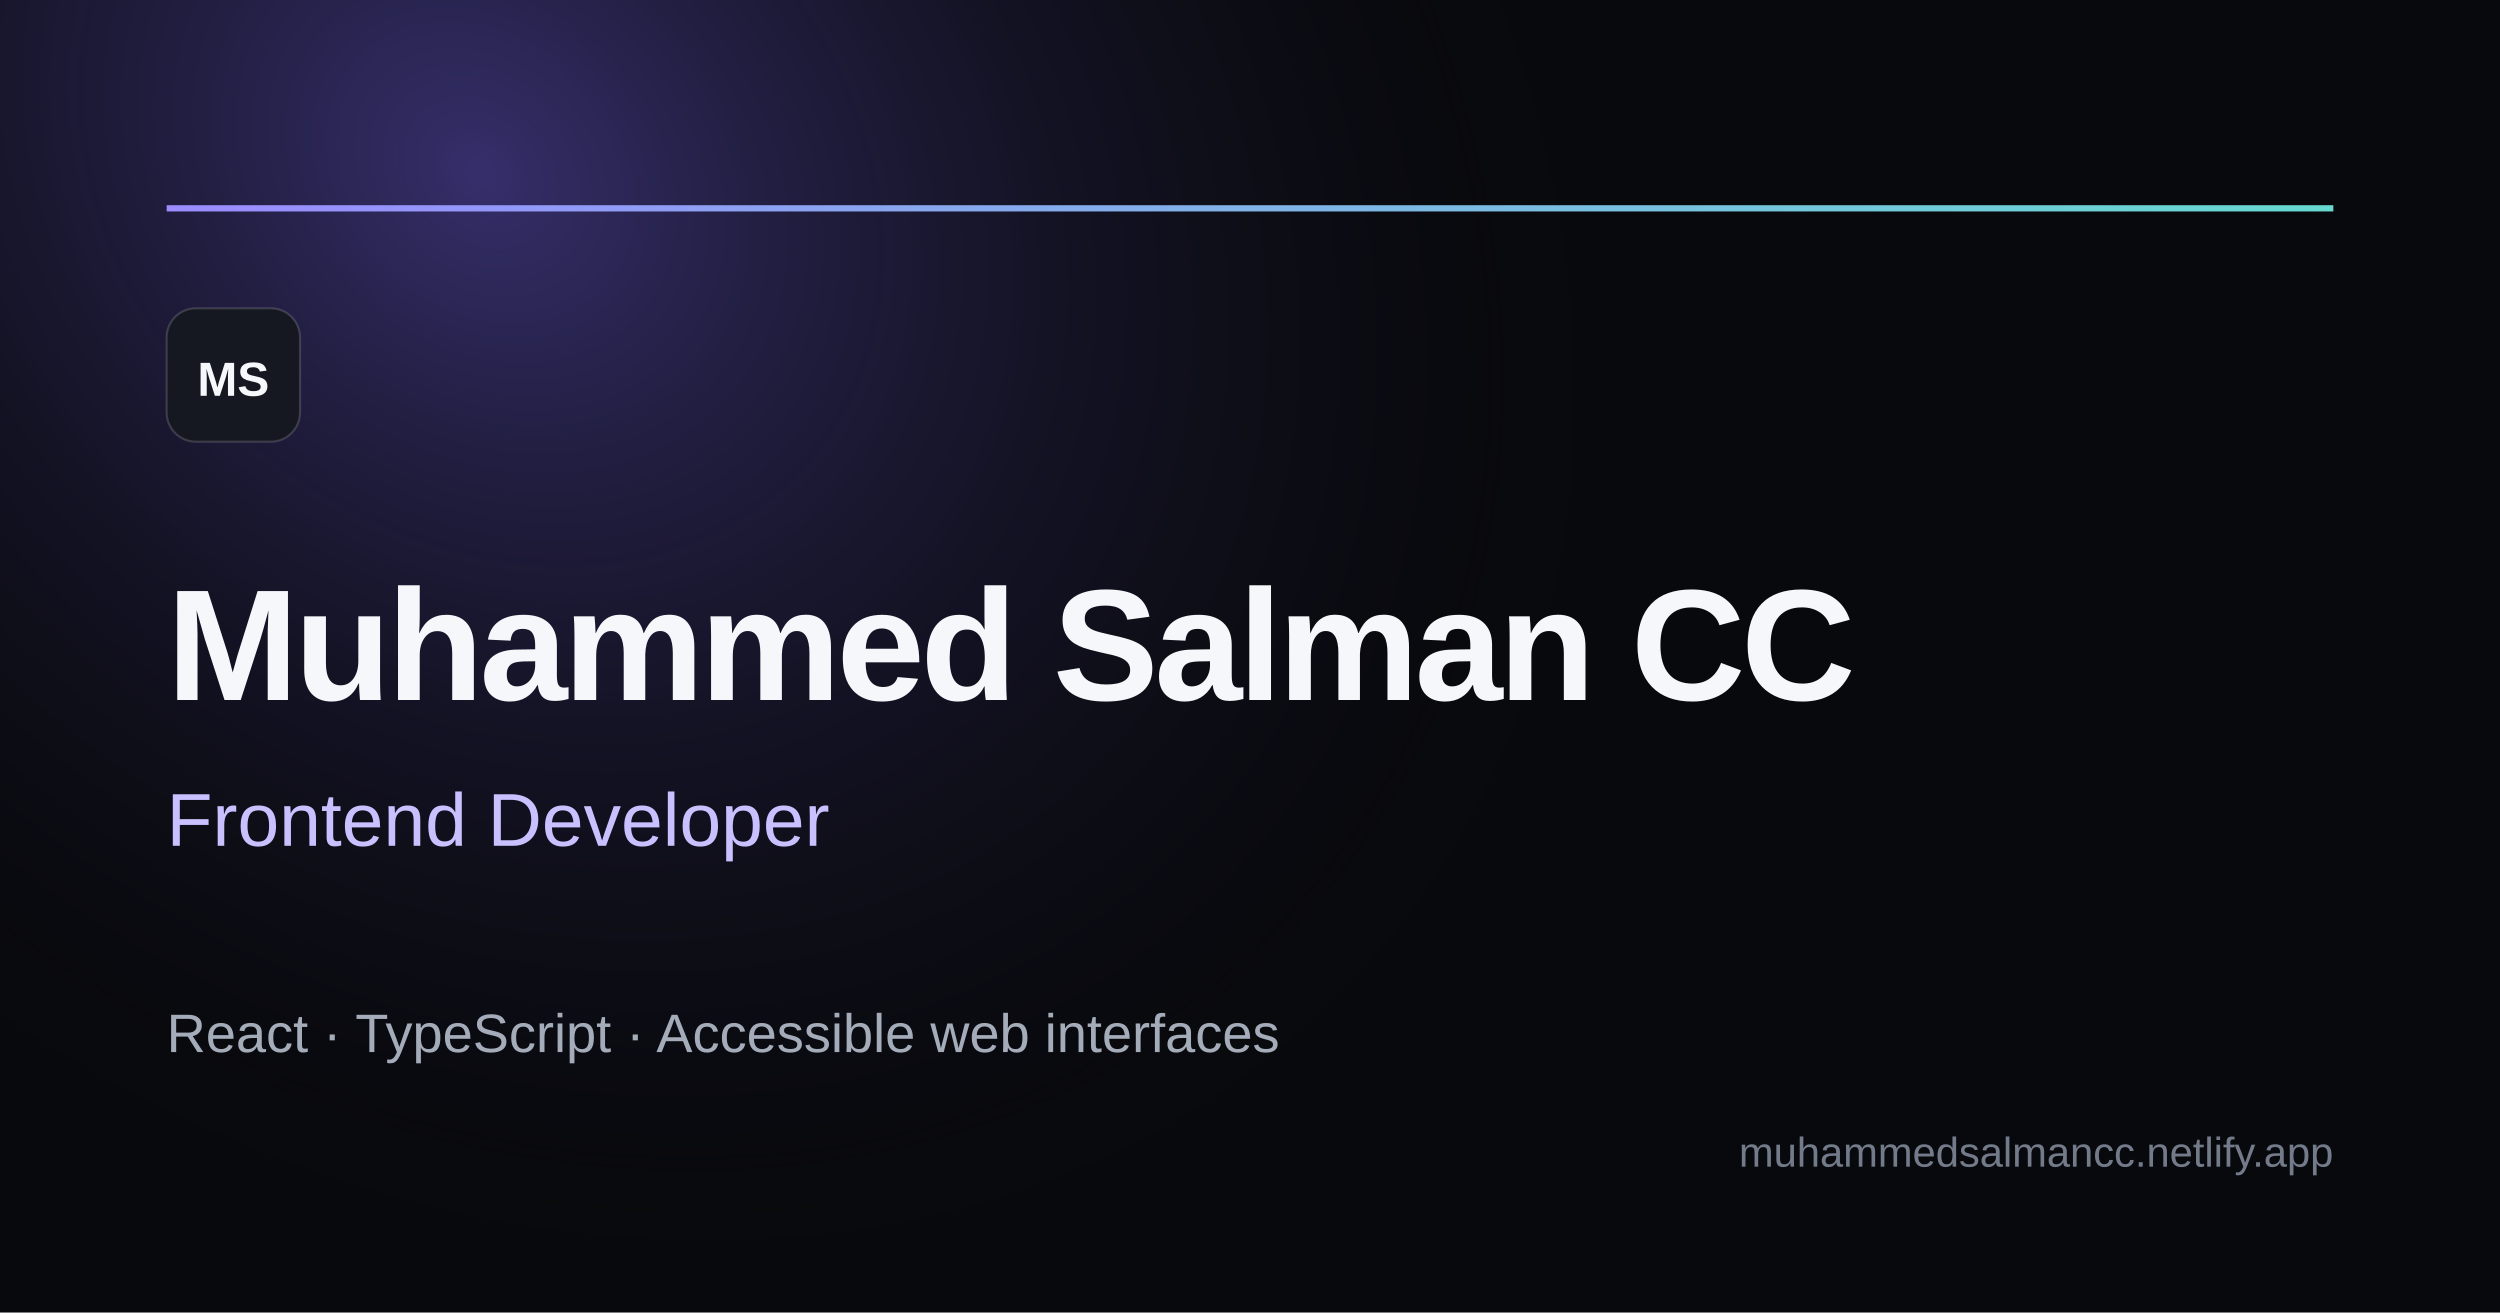
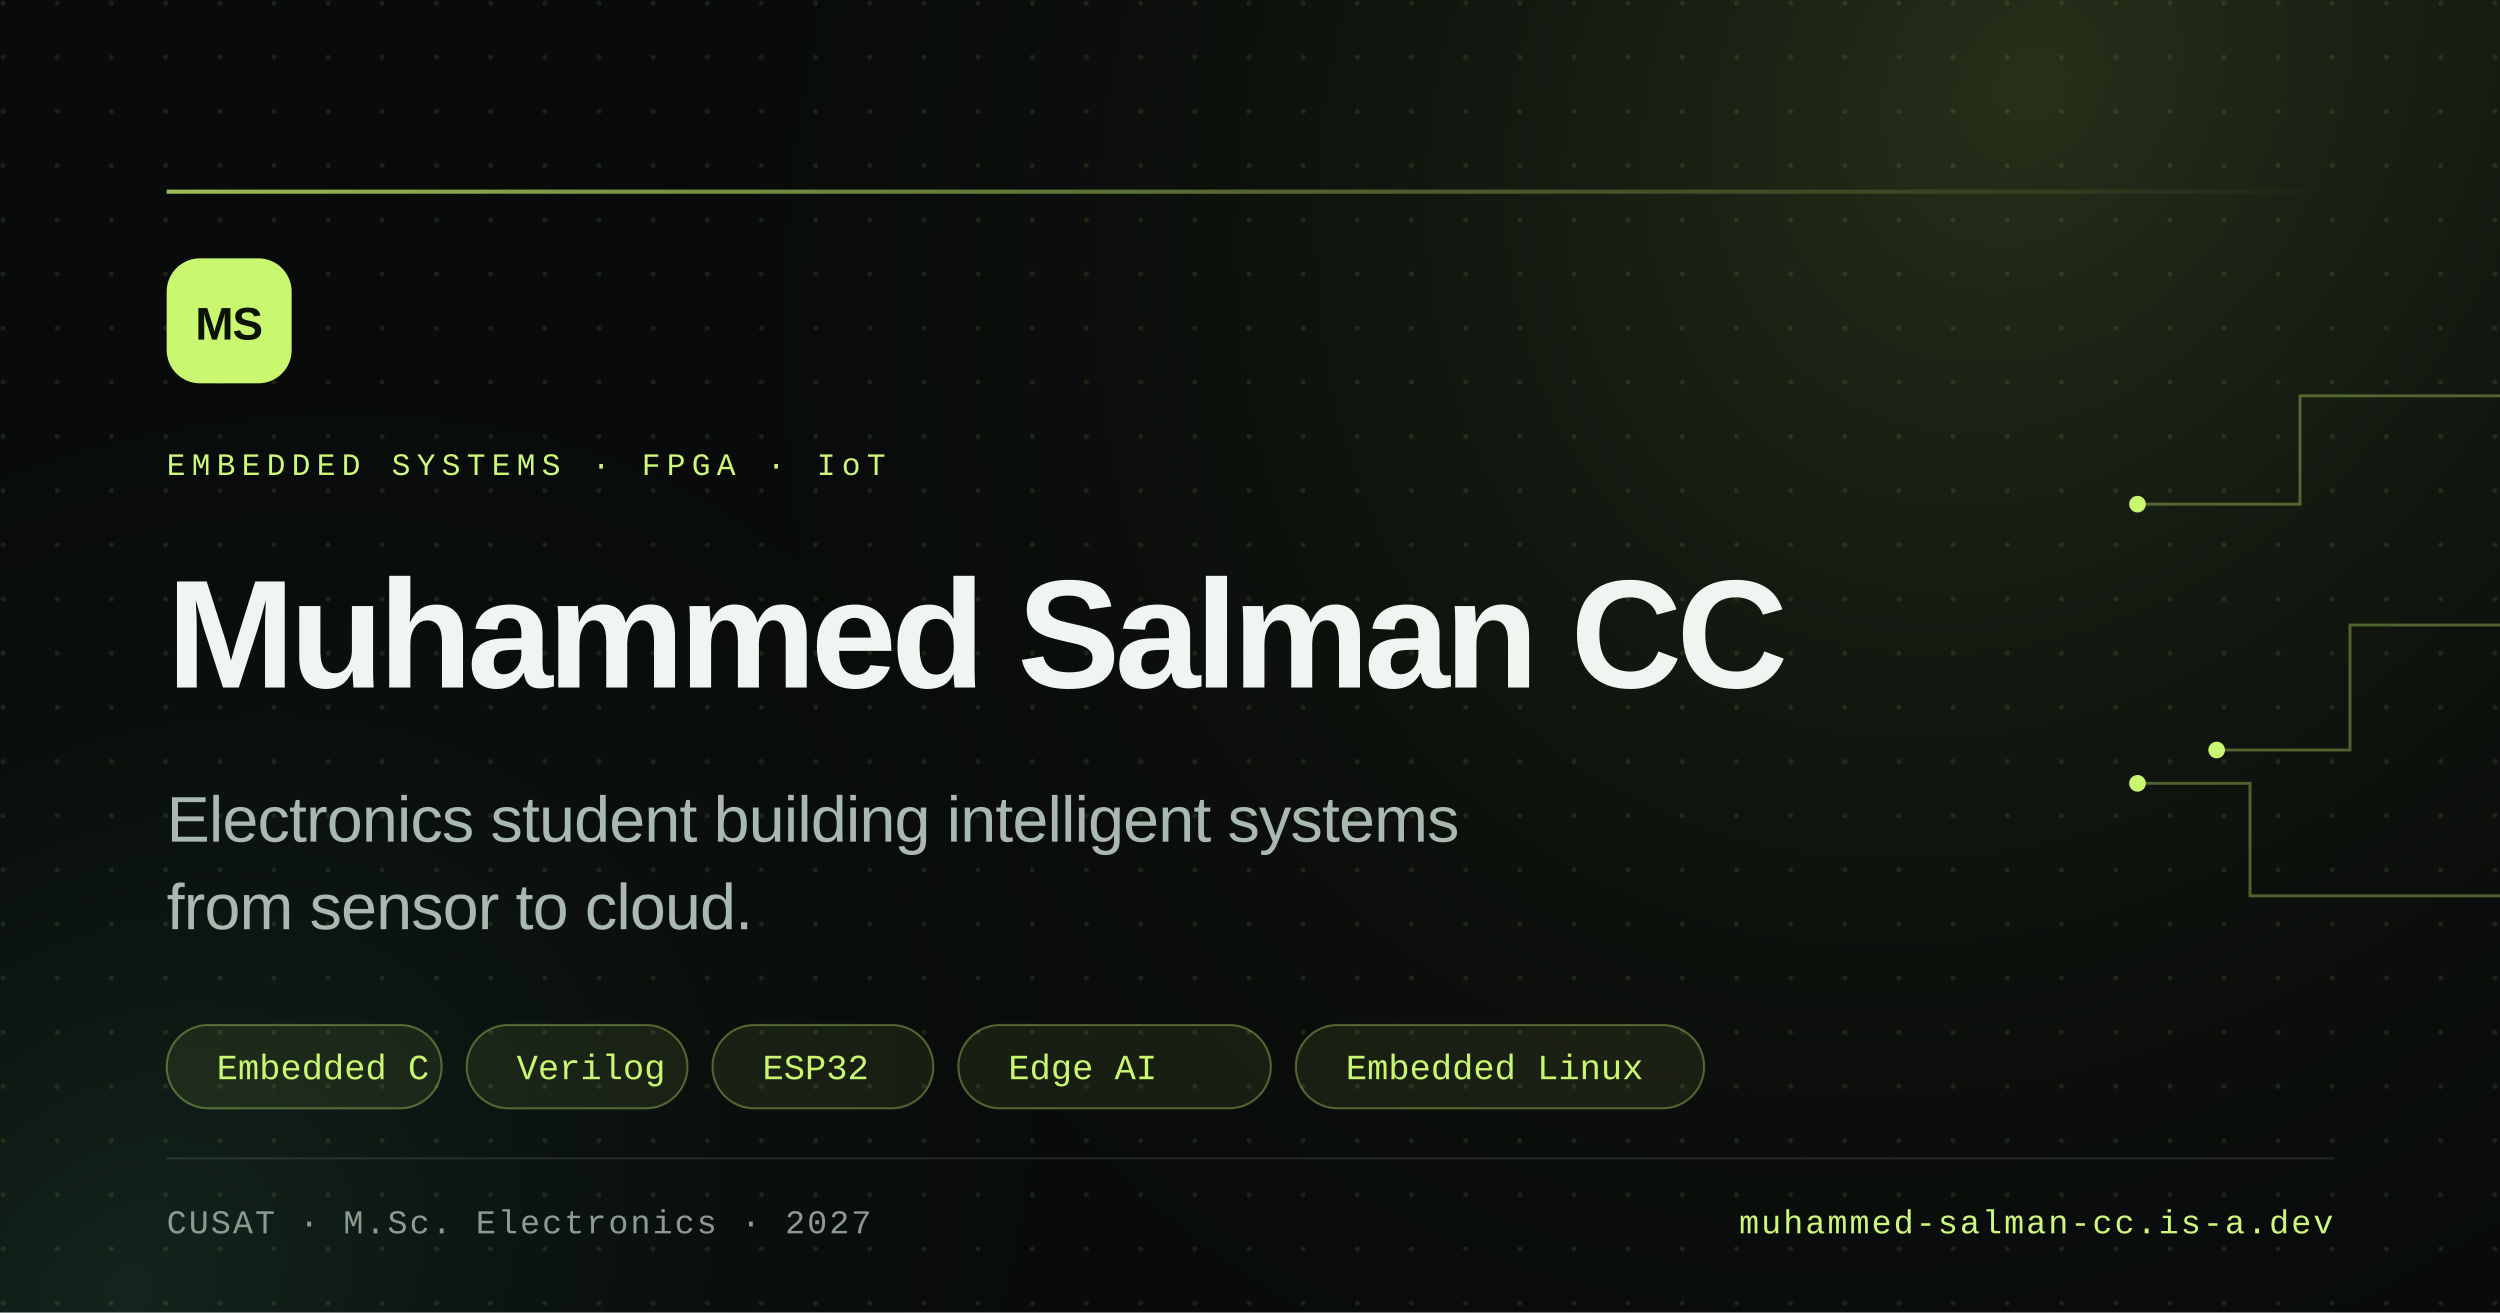
<svg xmlns="http://www.w3.org/2000/svg" width="1200" height="630" viewBox="0 0 1200 630">
  <defs>
-     <radialGradient id="glow" cx="0" cy="0" r="1" gradientTransform="translate(230 80) rotate(42) scale(620 500)" gradientUnits="userSpaceOnUse">
-       <stop stop-color="#7563ee" stop-opacity=".42" />
-       <stop offset="1" stop-color="#08090c" stop-opacity="0" />
+     <radialGradient id="glow" cx="0" cy="0" r="1" gradientTransform="translate(980 40) rotate(125) scale(760 620)" gradientUnits="userSpaceOnUse">
+       <stop stop-color="#c9f76f" stop-opacity="0.16" />
+       <stop offset="1" stop-color="#080b0a" stop-opacity="0" />
    </radialGradient>
-     <linearGradient id="line" x1="80" y1="0" x2="1120" y2="0" gradientUnits="userSpaceOnUse">
-       <stop stop-color="#9b8cff" />
-       <stop offset="1" stop-color="#66d9d0" />
+     <radialGradient id="glow2" cx="0" cy="0" r="1" gradientTransform="translate(60 620) rotate(-40) scale(540 420)" gradientUnits="userSpaceOnUse">
+       <stop stop-color="#69e0a8" stop-opacity="0.12" />
+       <stop offset="1" stop-color="#080b0a" stop-opacity="0" />
+     </radialGradient>
+     <pattern id="dots" width="26" height="26" patternUnits="userSpaceOnUse">
+       <circle cx="1.5" cy="1.5" r="1.2" fill="#c9f76f" fill-opacity="0.10" />
+     </pattern>
+     <linearGradient id="rule" x1="80" y1="0" x2="1120" y2="0" gradientUnits="userSpaceOnUse">
+       <stop stop-color="#c9f76f" stop-opacity="0.75" />
+       <stop offset="1" stop-color="#c9f76f" stop-opacity="0" />
    </linearGradient>
  </defs>
-   <rect width="1200" height="630" fill="#08090c" />
+   <rect width="1200" height="630" fill="#080b0a" />
  <rect width="1200" height="630" fill="url(#glow)" />
-   <path d="M80 100h1040" stroke="url(#line)" stroke-width="3" />
-   <rect x="80" y="148" width="64" height="64" rx="14" fill="#151820" stroke="#ffffff" stroke-opacity=".16" />
-   <text x="112" y="190" text-anchor="middle" fill="#f5f7fb" font-family="Arial, sans-serif" font-size="23" font-weight="700">MS</text>
-   <text x="80" y="336" fill="#f5f7fb" font-family="Arial, sans-serif" font-size="76" font-weight="600" letter-spacing="-2">Muhammed Salman CC</text>
-   <text x="80" y="406" fill="#c9c1ff" font-family="Arial, sans-serif" font-size="36">Frontend Developer</text>
-   <text x="80" y="505" fill="#a5acb9" font-family="Arial, sans-serif" font-size="26">React · TypeScript · Accessible web interfaces</text>
-   <text x="1120" y="560" text-anchor="end" fill="#737b8a" font-family="Arial, sans-serif" font-size="20">muhammedsalmancc.netlify.app</text>
+   <rect width="1200" height="630" fill="url(#glow2)" />
+   <rect width="1200" height="630" fill="url(#dots)" />
+   <path d="M80 92h1040" stroke="url(#rule)" stroke-width="2" />
+   <rect x="80" y="124" width="60" height="60" rx="16" fill="#c9f76f" />
+   <text x="110" y="163" text-anchor="middle" fill="#0b1206" font-family="Arial, Helvetica, sans-serif" font-size="22" font-weight="700" letter-spacing="-0.5">MS</text>
+   <text x="80" y="228" fill="#cdf87a" font-family="Consolas, 'Courier New', monospace" font-size="15" letter-spacing="3">EMBEDDED SYSTEMS · FPGA · IoT</text>
+   <text x="80" y="330" fill="#f0f5f1" font-family="Arial, Helvetica, sans-serif" font-size="74" font-weight="600" letter-spacing="-2.6">Muhammed Salman CC</text>
+   <text x="80" y="404" fill="#a9b8b0" font-family="Arial, Helvetica, sans-serif" font-size="31" letter-spacing="-0.4">Electronics student building intelligent systems</text>
+   <text x="80" y="446" fill="#a9b8b0" font-family="Arial, Helvetica, sans-serif" font-size="31" letter-spacing="-0.4">from sensor to cloud.</text>
+   <g font-family="Consolas, 'Courier New', monospace" font-size="17" fill="#c9f76f">
+     <rect x="80" y="492" width="132" height="40" rx="20" fill="#c9f76f" fill-opacity="0.08" stroke="#c9f76f" stroke-opacity="0.35" />
+     <text x="104" y="518">Embedded C</text>
+     <rect x="224" y="492" width="106" height="40" rx="20" fill="#c9f76f" fill-opacity="0.08" stroke="#c9f76f" stroke-opacity="0.35" />
+     <text x="248" y="518">Verilog</text>
+     <rect x="342" y="492" width="106" height="40" rx="20" fill="#c9f76f" fill-opacity="0.08" stroke="#c9f76f" stroke-opacity="0.35" />
+     <text x="366" y="518">ESP32</text>
+     <rect x="460" y="492" width="150" height="40" rx="20" fill="#c9f76f" fill-opacity="0.08" stroke="#c9f76f" stroke-opacity="0.35" />
+     <text x="484" y="518">Edge AI</text>
+     <rect x="622" y="492" width="196" height="40" rx="20" fill="#c9f76f" fill-opacity="0.08" stroke="#c9f76f" stroke-opacity="0.35" />
+     <text x="646" y="518">Embedded Linux</text>
+   </g>
+   <g stroke="#c9f76f" stroke-opacity="0.35" stroke-width="1.4" fill="none">
+     <path d="M1200 190h-96v52h-78" />
+     <path d="M1200 300h-72v60h-64" />
+     <path d="M1200 430h-120v-54h-54" />
+     <circle cx="1026" cy="242" r="4" fill="#c9f76f" stroke="none" />
+     <circle cx="1064" cy="360" r="4" fill="#c9f76f" stroke="none" />
+     <circle cx="1026" cy="376" r="4" fill="#c9f76f" stroke="none" />
+   </g>
+   <path d="M80 556h1040" stroke="#ffffff" stroke-opacity="0.10" />
+   <text x="80" y="592" fill="#8b9b92" font-family="Consolas, 'Courier New', monospace" font-size="16" letter-spacing="1">CUSAT · M.Sc. Electronics · 2027</text>
+   <text x="1120" y="592" text-anchor="end" fill="#cdf87a" font-family="Consolas, 'Courier New', monospace" font-size="16" letter-spacing="1">muhammed-salman-cc.is-a.dev</text>
</svg>
